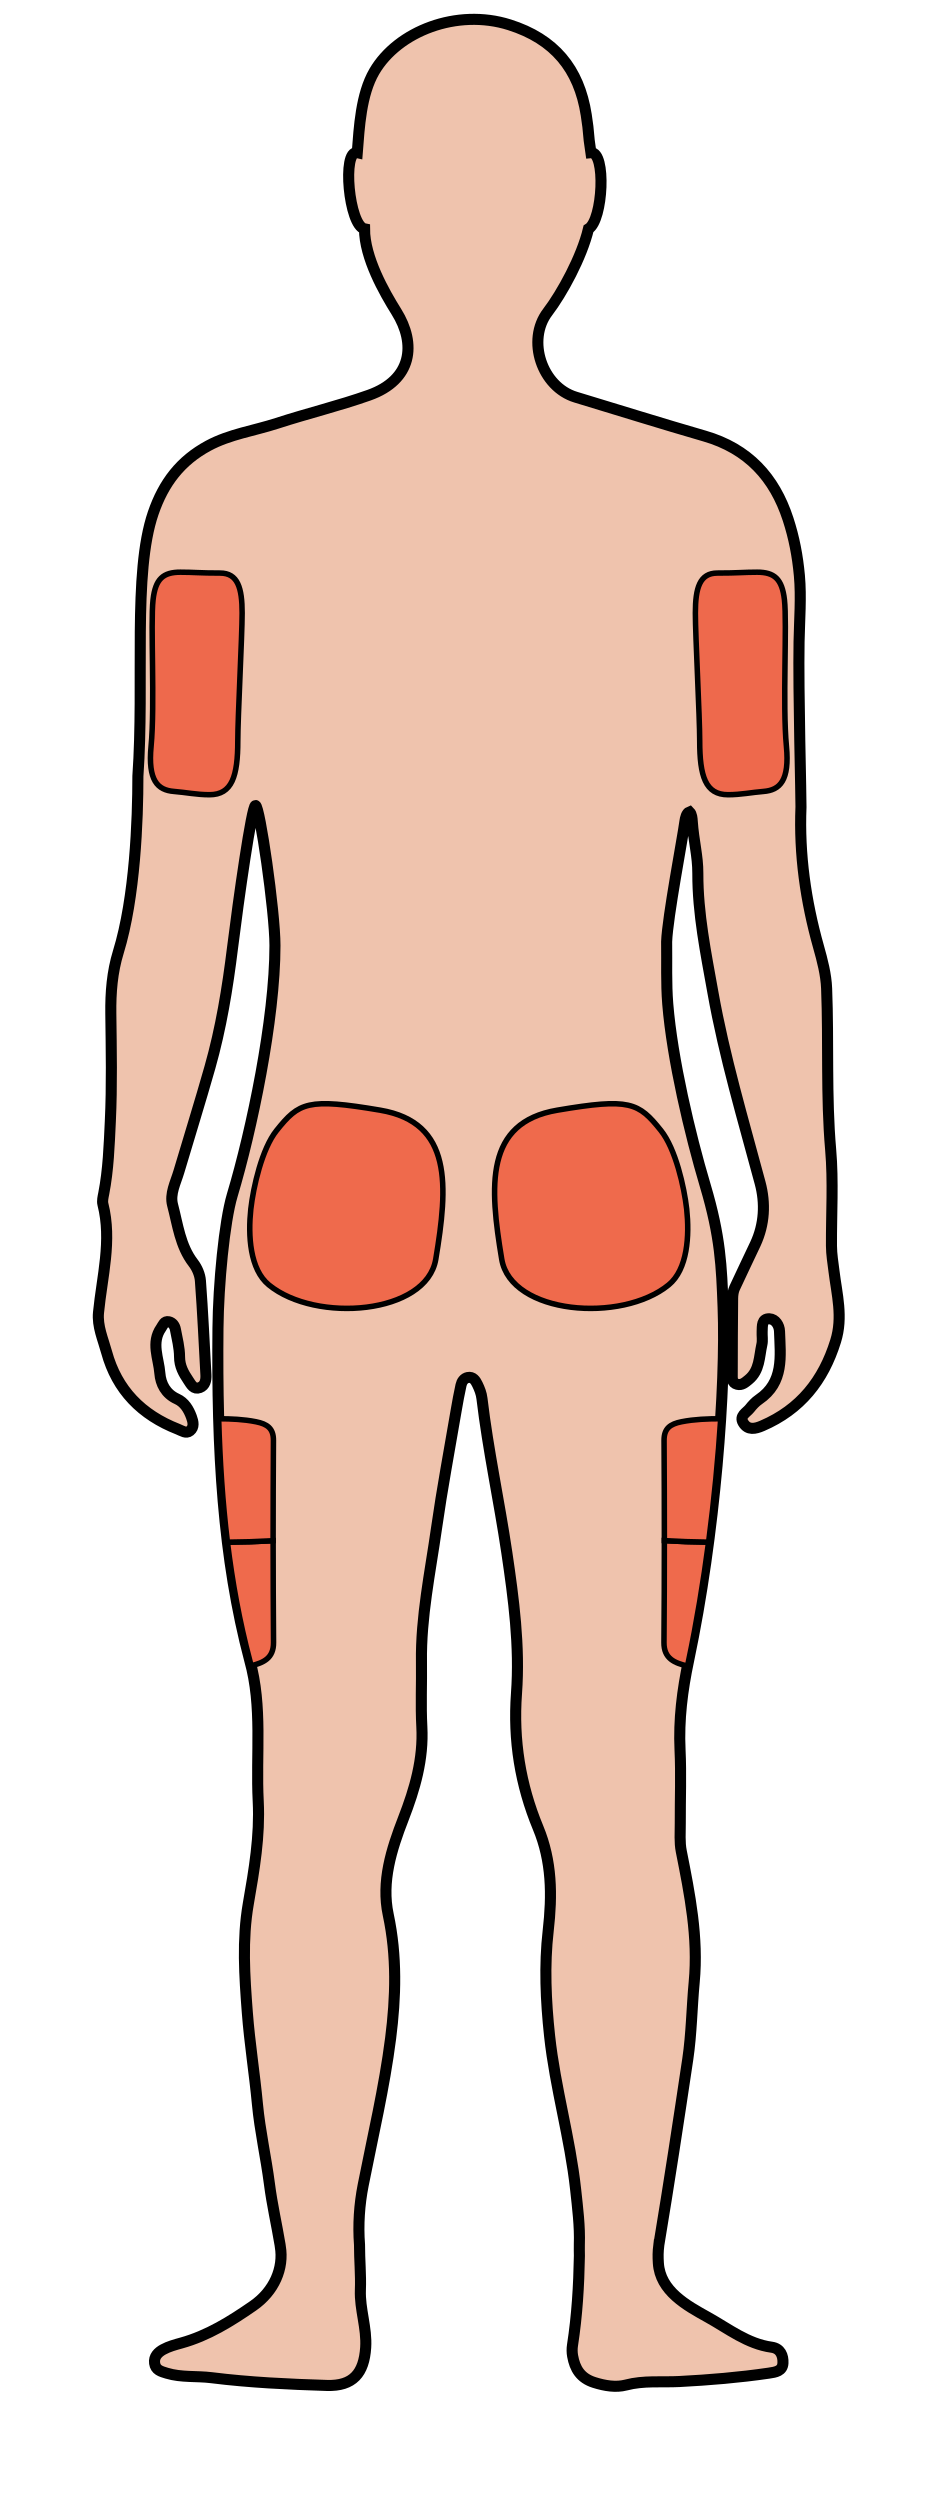
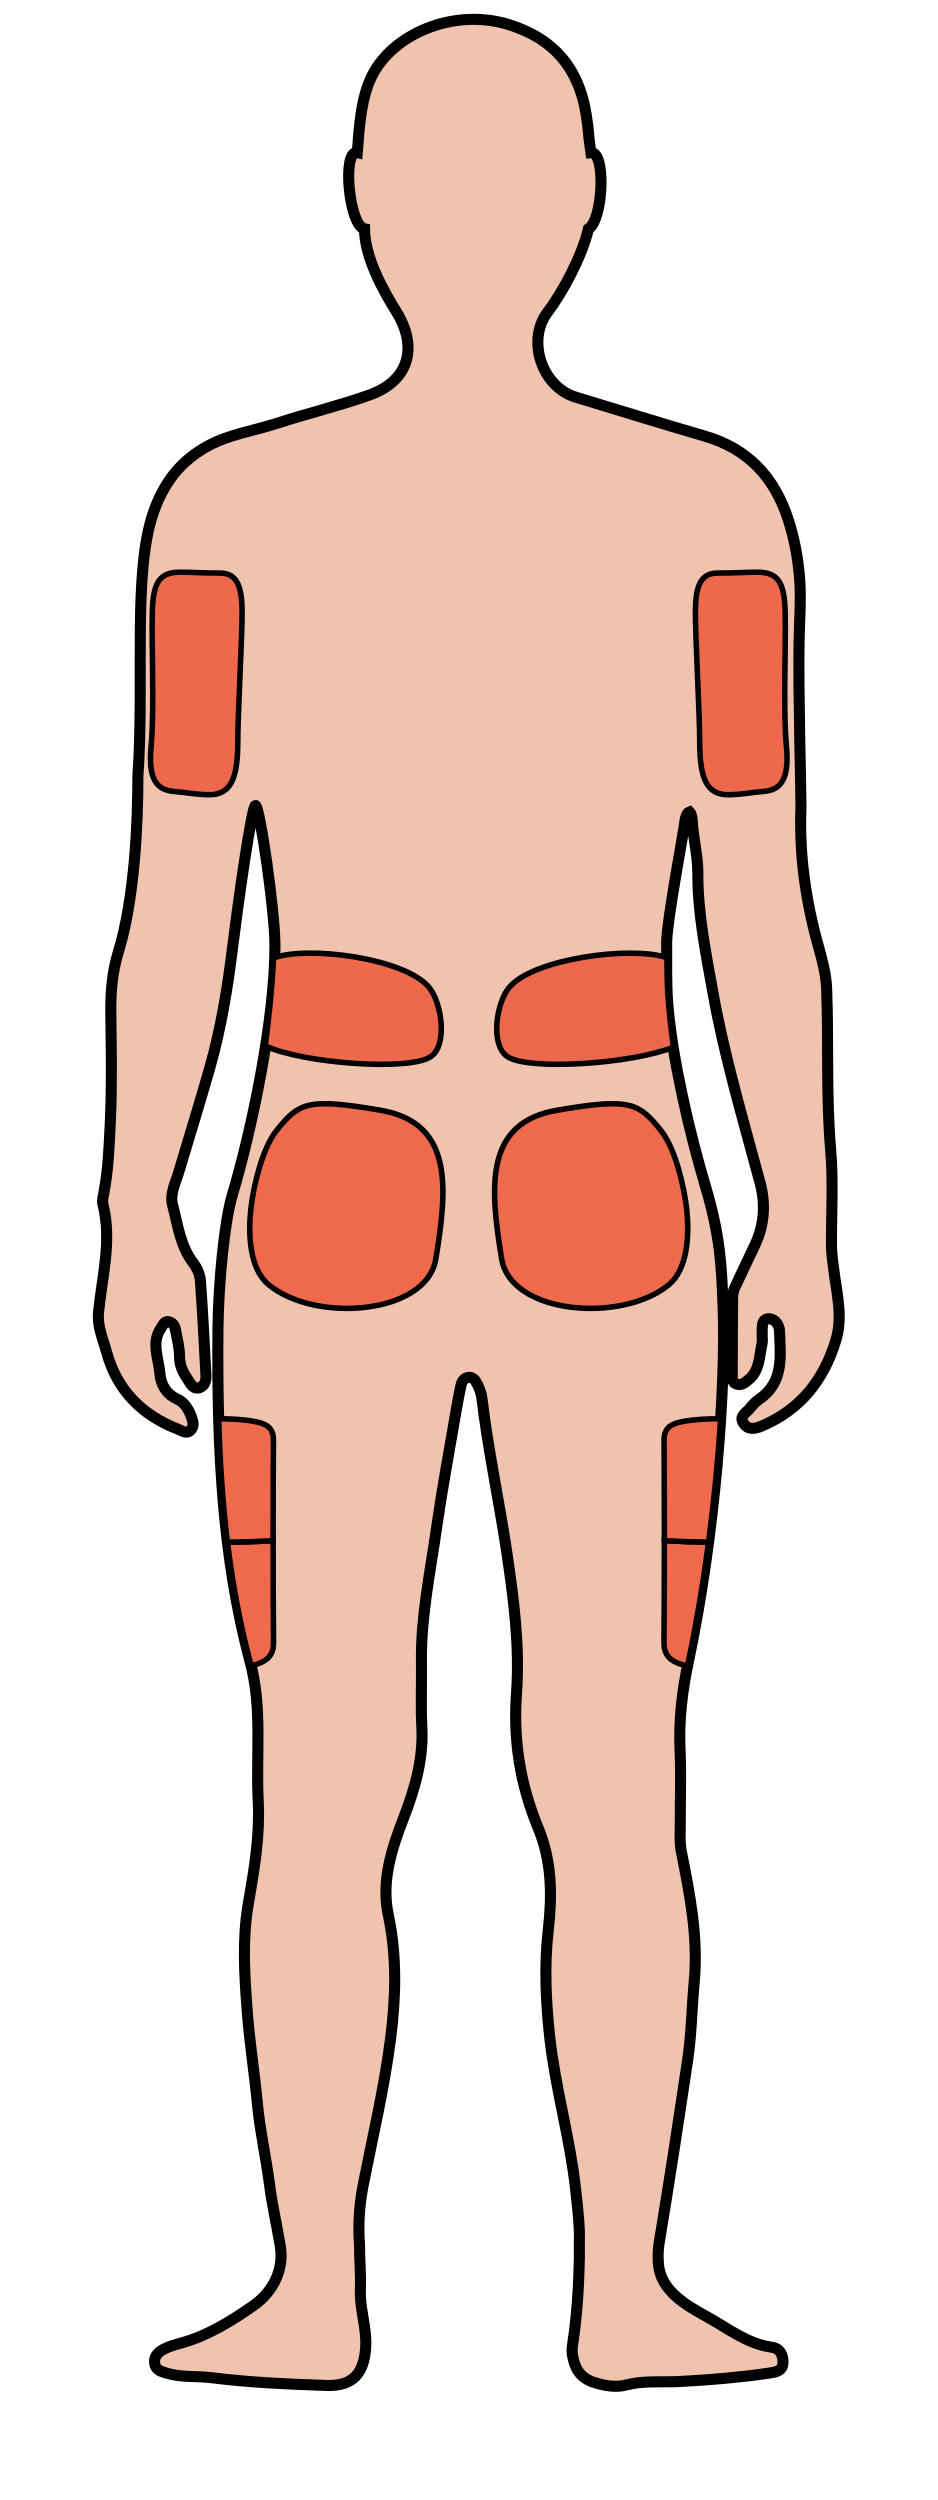
<svg xmlns="http://www.w3.org/2000/svg" version="1.1" id="Layer_1" x="0px" y="0px" width="48px" height="128px" viewBox="0 0 48 128" enable-background="new 0 0 48 128" xml:space="preserve">
  <rect display="none" width="48" height="128" />
  <g id="Man_Back">
    <path display="inline" fill="#EFC3AD" stroke="#000000" stroke-width="0.567" stroke-miterlimit="10" d="M42.701,65.091   c-0.053-0.433-0.128-0.865-0.13-1.303c-0.009-1.641,0.1-3.291-0.041-4.92c-0.239-2.753-0.099-5.506-0.207-8.257   c-0.028-0.719-0.219-1.443-0.416-2.142c-0.658-2.341-0.995-4.717-0.897-7.152c0.013-0.329-0.144-5.933-0.098-8.458   c0.02-1.097,0.117-2.286,0.017-3.386c-0.092-1.009-0.271-1.942-0.577-2.884c-0.701-2.157-2.057-3.621-4.276-4.263   c-2.207-0.638-4.4-1.327-6.599-1.991c-1.732-0.523-2.537-2.916-1.435-4.359c0.732-0.959,1.747-2.816,2.088-4.258   c0.749-0.448,0.91-3.967,0.124-3.899c-0.175-1.16-0.068-0.832-0.238-1.932c-0.369-2.384-1.645-3.894-3.934-4.618   c-2.685-0.849-5.713,0.33-6.916,2.388c-0.691,1.183-0.771,2.857-0.874,4.162c-0.789-0.167-0.429,3.742,0.371,3.898   c0,1.473,1.008,3.245,1.633,4.245c1.03,1.649,0.815,3.484-1.402,4.271c-1.546,0.548-3.147,0.931-4.706,1.439   c-1.175,0.383-2.421,0.555-3.526,1.151c-1.411,0.762-2.284,1.889-2.818,3.448C6.79,29.346,7.398,34.908,7.06,39.742   c0,2.215-0.14,6.207-1.002,9.004c-0.315,1.022-0.397,2.075-0.384,3.145c0.022,1.839,0.062,3.681-0.025,5.517   c-0.059,1.234-0.099,2.48-0.338,3.703c-0.035,0.179-0.084,0.377-0.042,0.545c0.472,1.872-0.045,3.699-0.225,5.542   c-0.069,0.708,0.23,1.361,0.412,2.028c0.533,1.95,1.797,3.221,3.654,3.948c0.205,0.08,0.417,0.244,0.614,0.085   c0.231-0.186,0.169-0.463,0.078-0.712c-0.143-0.39-0.358-0.749-0.742-0.922c-0.579-0.262-0.834-0.777-0.875-1.311   c-0.059-0.769-0.464-1.57,0.067-2.328c0.101-0.144,0.157-0.362,0.39-0.312c0.195,0.041,0.305,0.209,0.339,0.393   c0.087,0.466,0.211,0.936,0.212,1.404c0,0.481,0.205,0.838,0.452,1.206c0.146,0.218,0.275,0.484,0.585,0.367   c0.273-0.103,0.328-0.378,0.313-0.65c-0.088-1.608-0.162-3.216-0.282-4.821c-0.023-0.312-0.17-0.655-0.363-0.905   c-0.677-0.881-0.793-1.956-1.061-2.97c-0.152-0.577,0.154-1.142,0.319-1.699c0.528-1.784,1.085-3.56,1.592-5.35   c0.568-2.003,0.902-4.048,1.157-6.116c0.3-2.429,0.989-7.291,1.177-7.291c0.209,0,0.996,5.417,0.996,7.17   c0,3.766-1.188,9.446-2.187,12.783c-0.402,1.342-0.709,4.559-0.731,6.805c-0.06,6.221,0.231,11.741,1.627,17.012   c0.664,2.375,0.31,4.809,0.434,7.216c0.091,1.779-0.205,3.504-0.506,5.234c-0.323,1.861-0.194,3.715-0.052,5.582   c0.12,1.569,0.37,3.119,0.517,4.682c0.13,1.383,0.441,2.733,0.617,4.107c0.133,1.039,0.37,2.064,0.542,3.098   c0.005,0.03,0.007,0.059,0.012,0.089c0.19,1.106-0.306,2.289-1.394,3.041c-1.142,0.79-2.314,1.525-3.672,1.901   c-0.316,0.088-0.643,0.175-0.927,0.331c-0.252,0.138-0.49,0.357-0.442,0.703c0.049,0.353,0.323,0.42,0.624,0.512   c0.754,0.228,1.531,0.135,2.29,0.23c1.963,0.245,3.935,0.336,5.907,0.397c1.333,0.041,1.899-0.62,1.986-1.94   c0.066-1.005-0.309-1.96-0.271-2.951c0.03-0.772-0.047-1.543-0.045-2.314c-0.077-1.021-0.008-2.057,0.188-3.053   c0.493-2.502,1.083-4.99,1.405-7.518c0.267-2.098,0.329-4.207-0.122-6.325c-0.361-1.695,0.162-3.341,0.777-4.928   c0.586-1.512,1.032-3.04,0.943-4.695c-0.059-1.101-0.003-2.208-0.019-3.312c-0.034-2.317,0.448-4.577,0.771-6.853   c0.287-2.019,0.665-4.025,1.007-6.036c0.073-0.432,0.154-0.863,0.247-1.29c0.04-0.184,0.153-0.353,0.345-0.391   c0.266-0.053,0.397,0.153,0.493,0.352c0.111,0.229,0.204,0.46,0.235,0.727c0.313,2.643,0.882,5.246,1.271,7.876   c0.354,2.391,0.673,4.796,0.496,7.222c-0.174,2.388,0.191,4.669,1.107,6.878c0.706,1.702,0.727,3.44,0.516,5.276   c-0.203,1.767-0.122,3.577,0.072,5.38c0.286,2.658,1.05,5.229,1.334,7.867c0.099,0.922,0.223,1.875,0.189,2.821   c-0.01,0.202,0.006,0.379,0.003,0.57c-0.027,1.524-0.117,3.051-0.353,4.577c-0.028,0.179-0.026,0.372,0.006,0.551   c0.116,0.652,0.401,1.134,1.106,1.357c0.548,0.173,1.112,0.265,1.624,0.131c0.914-0.241,1.826-0.133,2.737-0.18   c1.533-0.08,3.061-0.206,4.581-0.429c0.352-0.051,0.701-0.105,0.721-0.518c0.018-0.378-0.126-0.747-0.575-0.809   c-1.248-0.172-2.215-0.948-3.263-1.53c-1.099-0.611-2.452-1.347-2.541-2.78c-0.019-0.313-0.023-0.557,0.025-0.938h0.001   c0.511-3.073,1.009-6.337,1.481-9.508c0.191-1.284,0.206-2.63,0.328-3.936c0.215-2.299-0.223-4.49-0.662-6.703   c-0.092-0.462-0.049-0.954-0.051-1.432c-0.005-1.251,0.047-2.505-0.012-3.754c-0.073-1.55,0.118-3.064,0.437-4.57   c1.377-6.52,1.92-14.084,1.768-18.086c-0.08-2.104-0.129-3.604-0.915-6.243c-0.786-2.639-1.691-6.474-1.919-9.296   c-0.085-1.058-0.042-2.126-0.057-3.19c0.045-1.247,0.825-5.325,0.936-6.157c0.021-0.161,0.08-0.431,0.236-0.49   c0.119,0.119,0.13,0.357,0.138,0.473c0.074,1.064,0.29,1.763,0.287,2.684c-0.005,2.055,0.41,4.065,0.769,6.075   c0.59,3.309,1.551,6.529,2.42,9.771c0.278,1.039,0.226,2.112-0.241,3.12c-0.35,0.755-0.72,1.5-1.065,2.257   c-0.073,0.16-0.1,0.352-0.102,0.529c-0.014,1.288-0.017,2.576-0.02,3.864c0,0.215-0.031,0.465,0.255,0.538   c0.242,0.061,0.409-0.096,0.583-0.238c0.575-0.469,0.538-1.169,0.68-1.798c0.048-0.21,0.004-0.44,0.014-0.661   c0.013-0.286-0.027-0.674,0.375-0.656c0.3,0.014,0.504,0.33,0.514,0.639c0.043,1.278,0.243,2.612-1.056,3.493   c-0.18,0.122-0.333,0.293-0.47,0.464c-0.169,0.213-0.542,0.375-0.333,0.725c0.241,0.403,0.62,0.312,0.977,0.158   c1.95-0.84,3.128-2.316,3.754-4.336C43.168,67.437,42.846,66.273,42.701,65.091z" />
    <g display="inline">
      <path fill="#EE694C" stroke="#000000" stroke-width="0.283" stroke-miterlimit="10" d="M12.175,37.936    c0,1.801-0.29,2.754-1.449,2.754c-0.657,0-1.232-0.123-1.815-0.168c-0.849-0.066-1.341-0.564-1.176-2.307    c0.203-2.149-0.038-6.275,0.102-7.509c0.121-1.067,0.515-1.41,1.399-1.41c0.68,0,0.986,0.045,2.034,0.045    c0.906,0,1.127,0.762,1.127,2.046C12.396,32.589,12.175,36.698,12.175,37.936z" />
      <path fill="#EE694C" stroke="#000000" stroke-width="0.283" stroke-miterlimit="10" d="M35.825,37.936    c0,1.801,0.29,2.754,1.449,2.754c0.657,0,1.232-0.123,1.815-0.168c0.849-0.066,1.341-0.564,1.176-2.307    c-0.203-2.149,0.038-6.275-0.102-7.509c-0.121-1.067-0.515-1.41-1.399-1.41c-0.68,0-0.986,0.045-2.034,0.045    c-0.906,0-1.127,0.762-1.127,2.046C35.604,32.589,35.825,36.698,35.825,37.936z" />
    </g>
    <g display="inline">
      <path fill="#EF6A4C" stroke="#000000" stroke-width="0.283" stroke-miterlimit="10" d="M11.645,78.96    c0.252,2.068,0.62,4.078,1.143,6.052c0.026,0.092,0.047,0.184,0.07,0.276c0.634-0.157,1.154-0.387,1.147-1.192    c-0.014-1.737-0.02-3.474-0.021-5.211C13.219,78.929,12.437,78.953,11.645,78.96z" />
      <path fill="#EF6A4C" stroke="#000000" stroke-width="0.283" stroke-miterlimit="10" d="M14,73.748    c0.004-0.609-0.309-0.838-0.894-0.954c-0.633-0.125-1.27-0.151-1.91-0.154c0.062,2.179,0.199,4.278,0.448,6.32    c0.793-0.007,1.574-0.031,2.339-0.075C13.984,77.173,13.989,75.46,14,73.748z" />
      <path fill="#EF6A4C" stroke="#000000" stroke-width="0.283" stroke-miterlimit="10" d="M33.995,84.096    c-0.007,0.83,0.546,1.049,1.206,1.207c0.018-0.091,0.036-0.183,0.055-0.274c0.416-1.971,0.755-4.036,1.023-6.07    c-0.767-0.01-1.523-0.035-2.264-0.079C34.016,80.619,34.009,82.358,33.995,84.096z" />
      <path fill="#EF6A4C" stroke="#000000" stroke-width="0.283" stroke-miterlimit="10" d="M34.894,72.794    c-0.585,0.116-0.897,0.344-0.894,0.954c0.01,1.711,0.016,3.421,0.016,5.132c0.741,0.044,1.497,0.069,2.264,0.079    c0.289-2.197,0.494-4.356,0.62-6.319C36.228,72.641,35.559,72.663,34.894,72.794z" />
    </g>
    <g display="inline">
      <path fill="#EF6A4C" stroke="#000000" stroke-width="0.283" stroke-miterlimit="10" d="M12.842,61.903    c0.129-1.13,0.567-3.081,1.318-4.021c1.152-1.441,1.591-1.672,5.308-1.04s3.465,3.887,2.844,7.627    c-0.469,2.826-6.135,3.293-8.548,1.317C12.796,64.994,12.695,63.268,12.842,61.903z" />
      <path fill="#EF6A4C" stroke="#000000" stroke-width="0.283" stroke-miterlimit="10" d="M35.158,61.903    c-0.129-1.13-0.567-3.081-1.318-4.021c-1.152-1.441-1.591-1.672-5.308-1.04s-3.465,3.887-2.844,7.627    c0.469,2.826,6.135,3.293,8.548,1.317C35.204,64.994,35.305,63.268,35.158,61.903z" />
    </g>
+     <g id="Lower_Back_1_">
+       <path id="Left_1_" fill="#EE694C" stroke="#000000" stroke-width="0.283" stroke-miterlimit="10" d="M14.007,49.053    c-0.067,1.396-0.221,2.931-0.428,4.493c1.874,0.894,7.402,1.315,8.488,0.548c0.865-0.611,0.544-2.742-0.084-3.523    C20.757,49.045,15.681,48.401,14.007,49.053z" />
+       <path id="Right_1_" fill="#EC684C" stroke="#000000" stroke-width="0.283" stroke-miterlimit="10" d="M34.201,50.994    c-0.045-0.65-0.053-1.304-0.053-1.958c-1.761-0.62-6.852,0.025-8.091,1.535c-0.641,0.782-0.97,2.912-0.086,3.523    c1.082,0.748,6.468,0.365,8.511-0.483C34.356,52.692,34.257,51.805,34.201,50.994z" />
+     </g>
  </g>
</svg>
